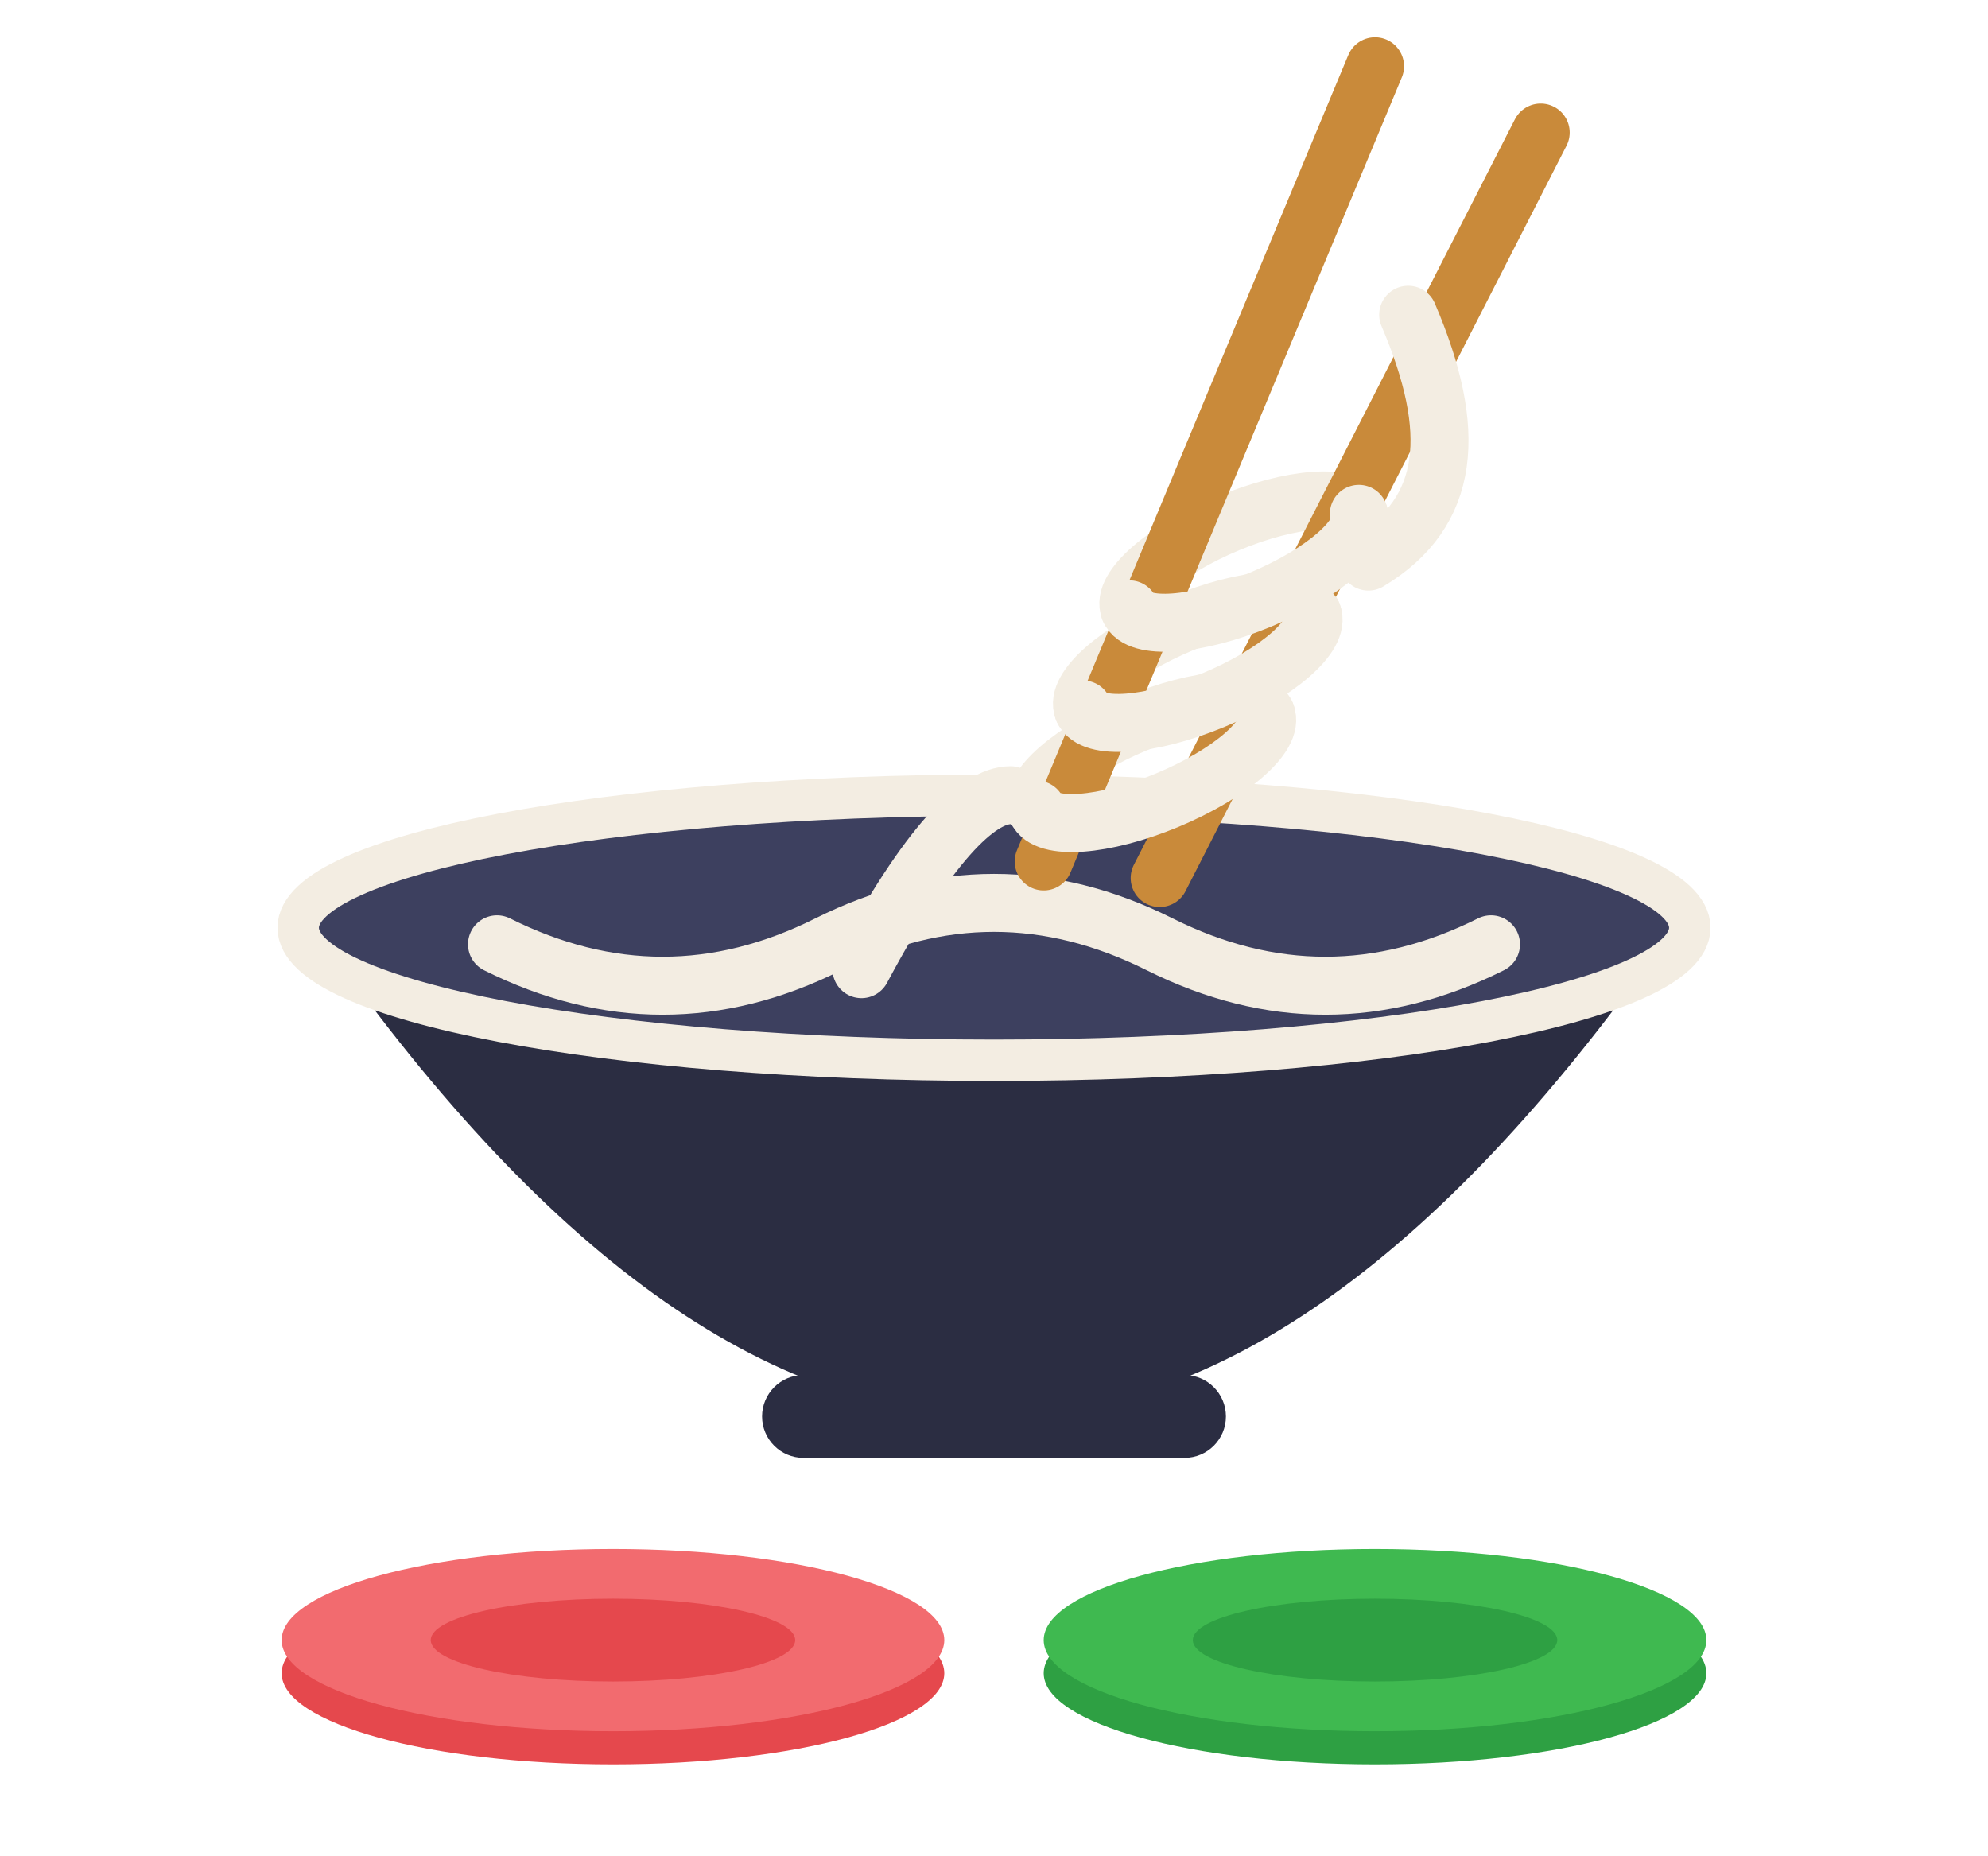
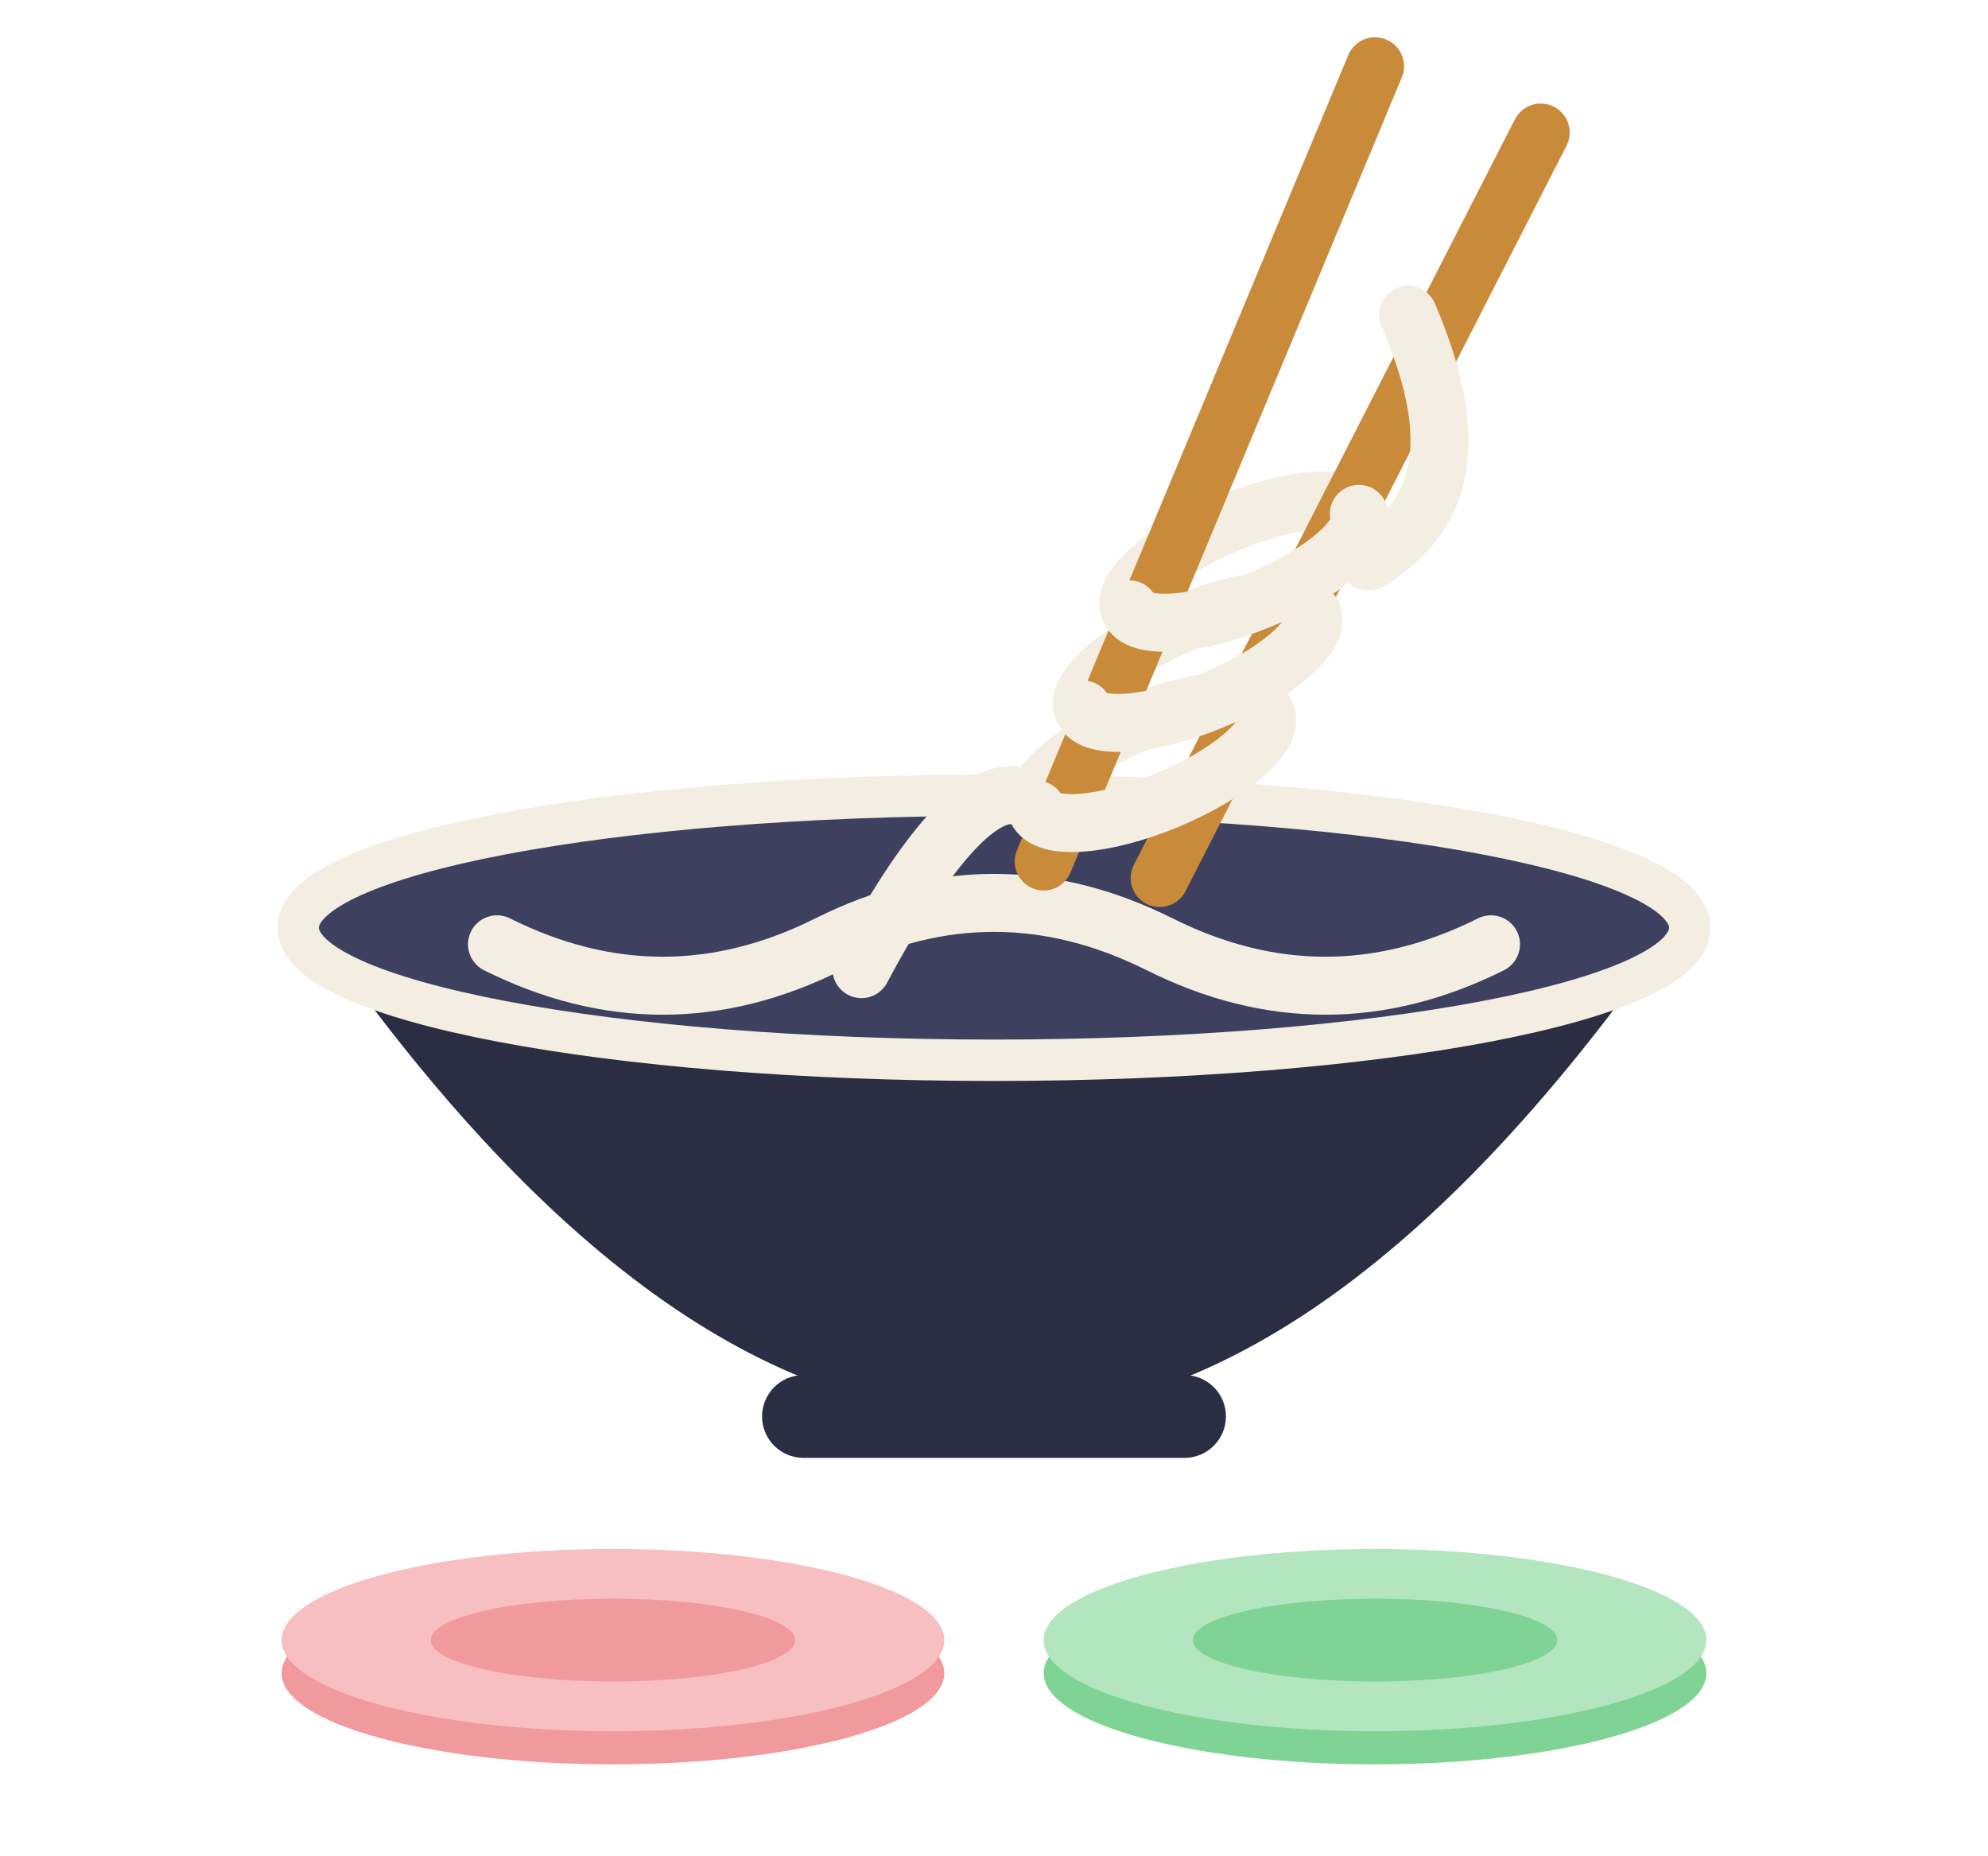
<svg xmlns="http://www.w3.org/2000/svg" viewBox="0 10 240 224" width="240" height="224" role="img" aria-label="Sobaya">
  <path d="M38 122 Q120 240 202 122 Z" fill="#2b2d42" />
  <ellipse cx="120" cy="122" rx="84" ry="16" fill="#3d405f" />
  <ellipse cx="120" cy="122" rx="84" ry="16" fill="none" stroke="#f3ede2" stroke-width="5" />
  <rect x="92" y="176" width="56" height="10" rx="5" fill="#2b2d42" />
  <path d="M60 124 q20 10 40 0 q20 -10 40 0 q20 10 40 0" fill="none" stroke="#f3ede2" stroke-width="7" stroke-linecap="round" />
  <g fill="none" stroke="#f3ede2" stroke-width="7" stroke-linecap="round">
    <path d="M104 127 C 112 112, 118 106, 122.0 106.0" />
    <path d="M124.0 101.98 A15 5 0 0 1 154.0 101.98" transform="rotate(-22.6 139.0 101.98)" />
    <path d="M129.6 89.89 A15 5 0 0 1 159.6 89.89" transform="rotate(-22.6 144.6 89.89)" />
    <path d="M135.2 77.8 A15 5 0 0 1 165.2 77.8" transform="rotate(-22.6 150.2 77.8)" />
  </g>
  <g stroke="#c98a3a" stroke-width="7" stroke-linecap="round">
    <line x1="166" y1="18" x2="126" y2="114" />
    <line x1="186" y1="26" x2="140" y2="116" />
  </g>
  <g fill="none" stroke="#f3ede2" stroke-width="7" stroke-linecap="round">
    <path d="M154.0 101.98 A15 5 0 0 1 124.0 101.98" transform="rotate(-22.6 139.0 101.98)" />
    <path d="M159.6 89.89 A15 5 0 0 1 129.6 89.89" transform="rotate(-22.6 144.6 89.89)" />
    <path d="M165.2 77.8 A15 5 0 0 1 135.2 77.8" transform="rotate(-22.6 150.2 77.8)" />
    <path d="M165.2 77.8 C 175.2 71.8, 176 62, 170 48" />
  </g>
  <g>
-     <ellipse cx="74" cy="212" rx="40" ry="11" fill="#e5484d" />
-     <ellipse cx="74" cy="208" rx="40" ry="11" fill="#f26b6f" />
-     <ellipse cx="74" cy="208" rx="22" ry="5" fill="#e5484d" />
+     <ellipse cx="74" cy="212" rx="40" ry="11" fill="#f19a9d" />
+     <ellipse cx="74" cy="208" rx="40" ry="11" fill="#f7bfc1" />
+     <ellipse cx="74" cy="208" rx="22" ry="5" fill="#f19a9d" />
  </g>
  <g>
-     <ellipse cx="166" cy="212" rx="40" ry="11" fill="#2ea043" />
-     <ellipse cx="166" cy="208" rx="40" ry="11" fill="#3fb950" />
-     <ellipse cx="166" cy="208" rx="22" ry="5" fill="#2ea043" />
+     <ellipse cx="166" cy="212" rx="40" ry="11" fill="#7fd394" />
+     <ellipse cx="166" cy="208" rx="40" ry="11" fill="#b3e6bf" />
+     <ellipse cx="166" cy="208" rx="22" ry="5" fill="#7fd394" />
  </g>
</svg>
